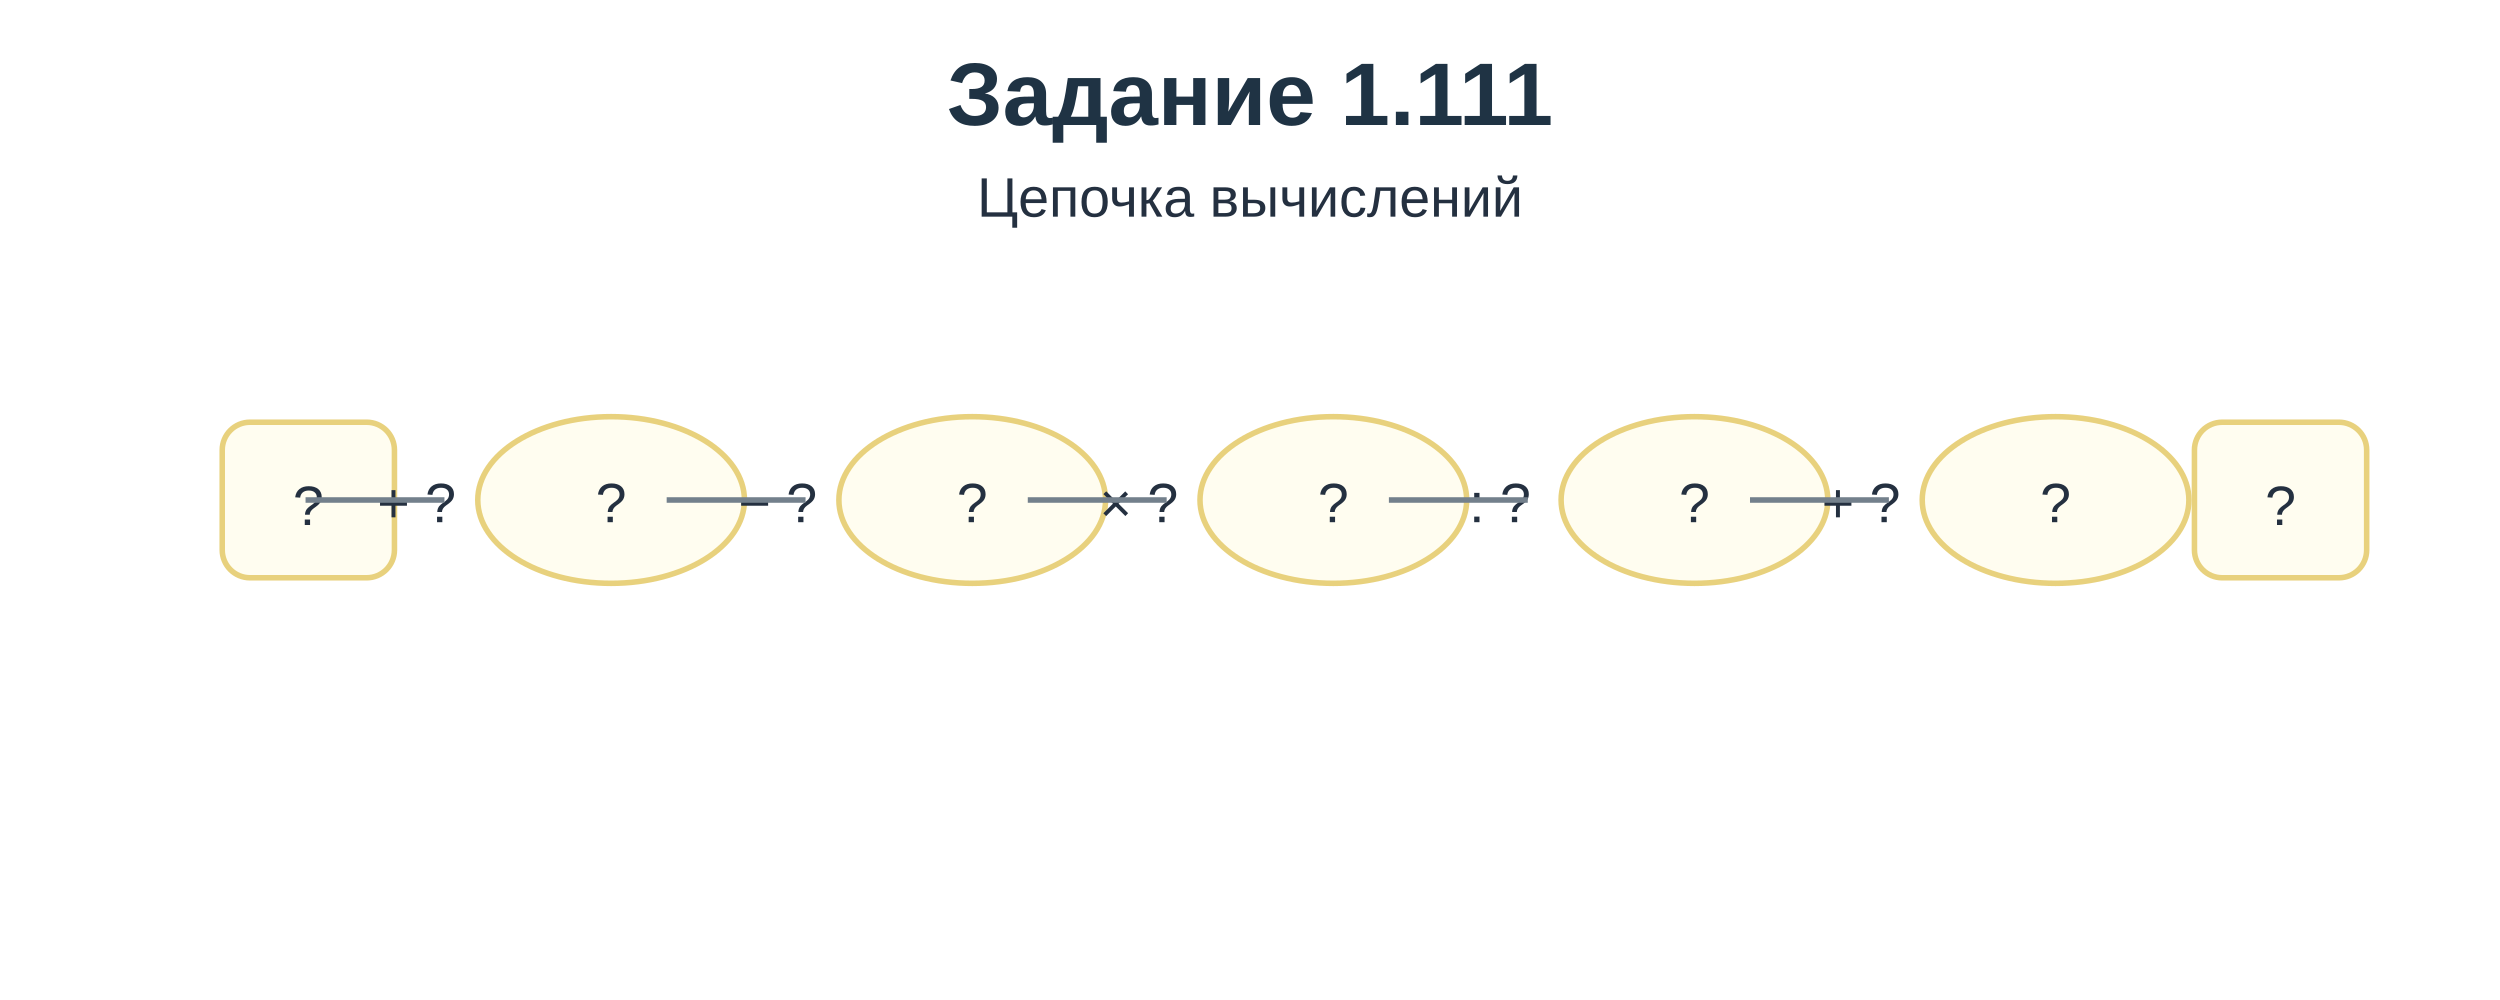
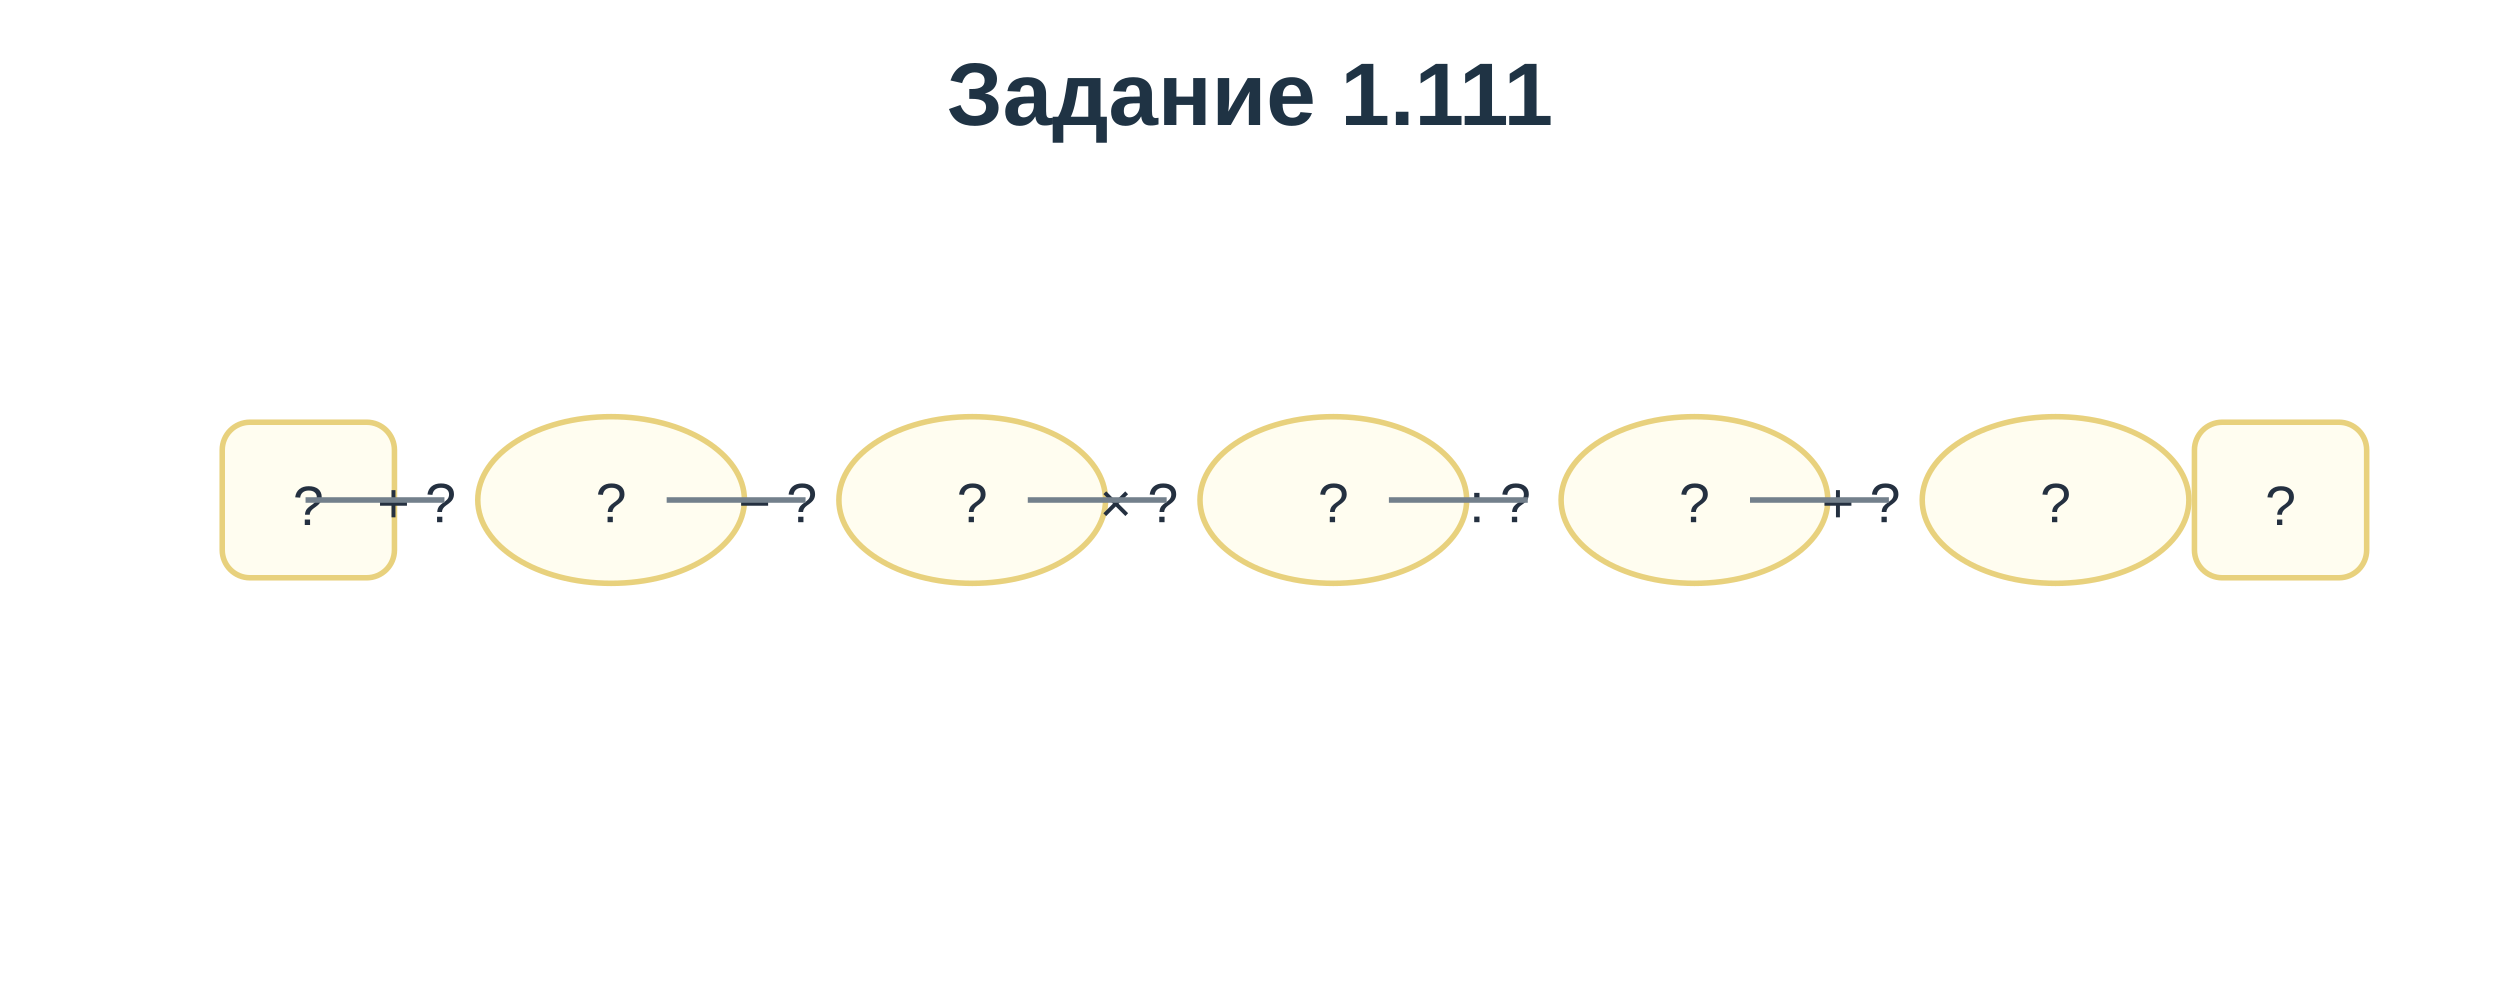
<svg xmlns="http://www.w3.org/2000/svg" width="900" height="360" viewBox="0 0 900 360" role="img">
  <style>
  .bg{fill:#ffffff}
  .card{fill:#ffffff;stroke:#d5e3ee;stroke-width:2}
  .head{fill:#eaf6ff;stroke:#b7d7ee;stroke-width:1.5}
  .grid{stroke:#b7c7d4;stroke-width:1.4}
  .axis{stroke:#37a6d6;stroke-width:4;stroke-linecap:round}
  .line{stroke:#2aa879;stroke-width:4;stroke-linecap:round;fill:none}
  .pink{stroke:#d66bb6;stroke-width:4;stroke-linecap:round;fill:none}
  .thin{stroke:#73808c;stroke-width:2;fill:none}
  .txt{font-family:Arial, sans-serif;font-size:26px;fill:#243040}
  .small{font-family:Arial, sans-serif;font-size:20px;fill:#243040}
  .tiny{font-family:Arial, sans-serif;font-size:16px;fill:#243040}
  .title{font-family:Arial, sans-serif;font-size:32px;font-weight:700;fill:#1f3344}
  .dot{fill:#243040}
  .box{fill:#fef9db;stroke:#e8d17d;stroke-width:2}
  .blank{fill:#fffdf0;stroke:#e8d17d;stroke-width:2}
</style>
  <rect class="bg" width="100%" height="100%" />
  <text x="450" y="45" text-anchor="middle" class="title">Задание 1.111</text>
-   <text x="450" y="78" text-anchor="middle" class="small">Цепочка вычислений</text>
  <rect x="80" y="152" width="62" height="56" rx="10" class="blank" />
  <text x="111" y="189" text-anchor="middle" class="small">?</text>
  <text x="150" y="188" text-anchor="middle" class="small">+ ?</text>
  <ellipse cx="220" cy="180" rx="48" ry="30" class="blank" />
  <text x="220" y="188" text-anchor="middle" class="small">?</text>
  <line x1="110" y1="180" x2="160" y2="180" class="thin" />
  <text x="280" y="188" text-anchor="middle" class="small">− ?</text>
  <ellipse cx="350" cy="180" rx="48" ry="30" class="blank" />
  <text x="350" y="188" text-anchor="middle" class="small">?</text>
  <line x1="240" y1="180" x2="290" y2="180" class="thin" />
  <text x="410" y="188" text-anchor="middle" class="small">× ?</text>
  <ellipse cx="480" cy="180" rx="48" ry="30" class="blank" />
  <text x="480" y="188" text-anchor="middle" class="small">?</text>
  <line x1="370" y1="180" x2="420" y2="180" class="thin" />
  <text x="540" y="188" text-anchor="middle" class="small">: ?</text>
  <ellipse cx="610" cy="180" rx="48" ry="30" class="blank" />
  <text x="610" y="188" text-anchor="middle" class="small">?</text>
  <line x1="500" y1="180" x2="550" y2="180" class="thin" />
  <text x="670" y="188" text-anchor="middle" class="small">+ ?</text>
  <ellipse cx="740" cy="180" rx="48" ry="30" class="blank" />
  <text x="740" y="188" text-anchor="middle" class="small">?</text>
  <line x1="630" y1="180" x2="680" y2="180" class="thin" />
  <rect x="790" y="152" width="62" height="56" rx="10" class="blank" />
  <text x="821" y="189" text-anchor="middle" class="small">?</text>
</svg>
